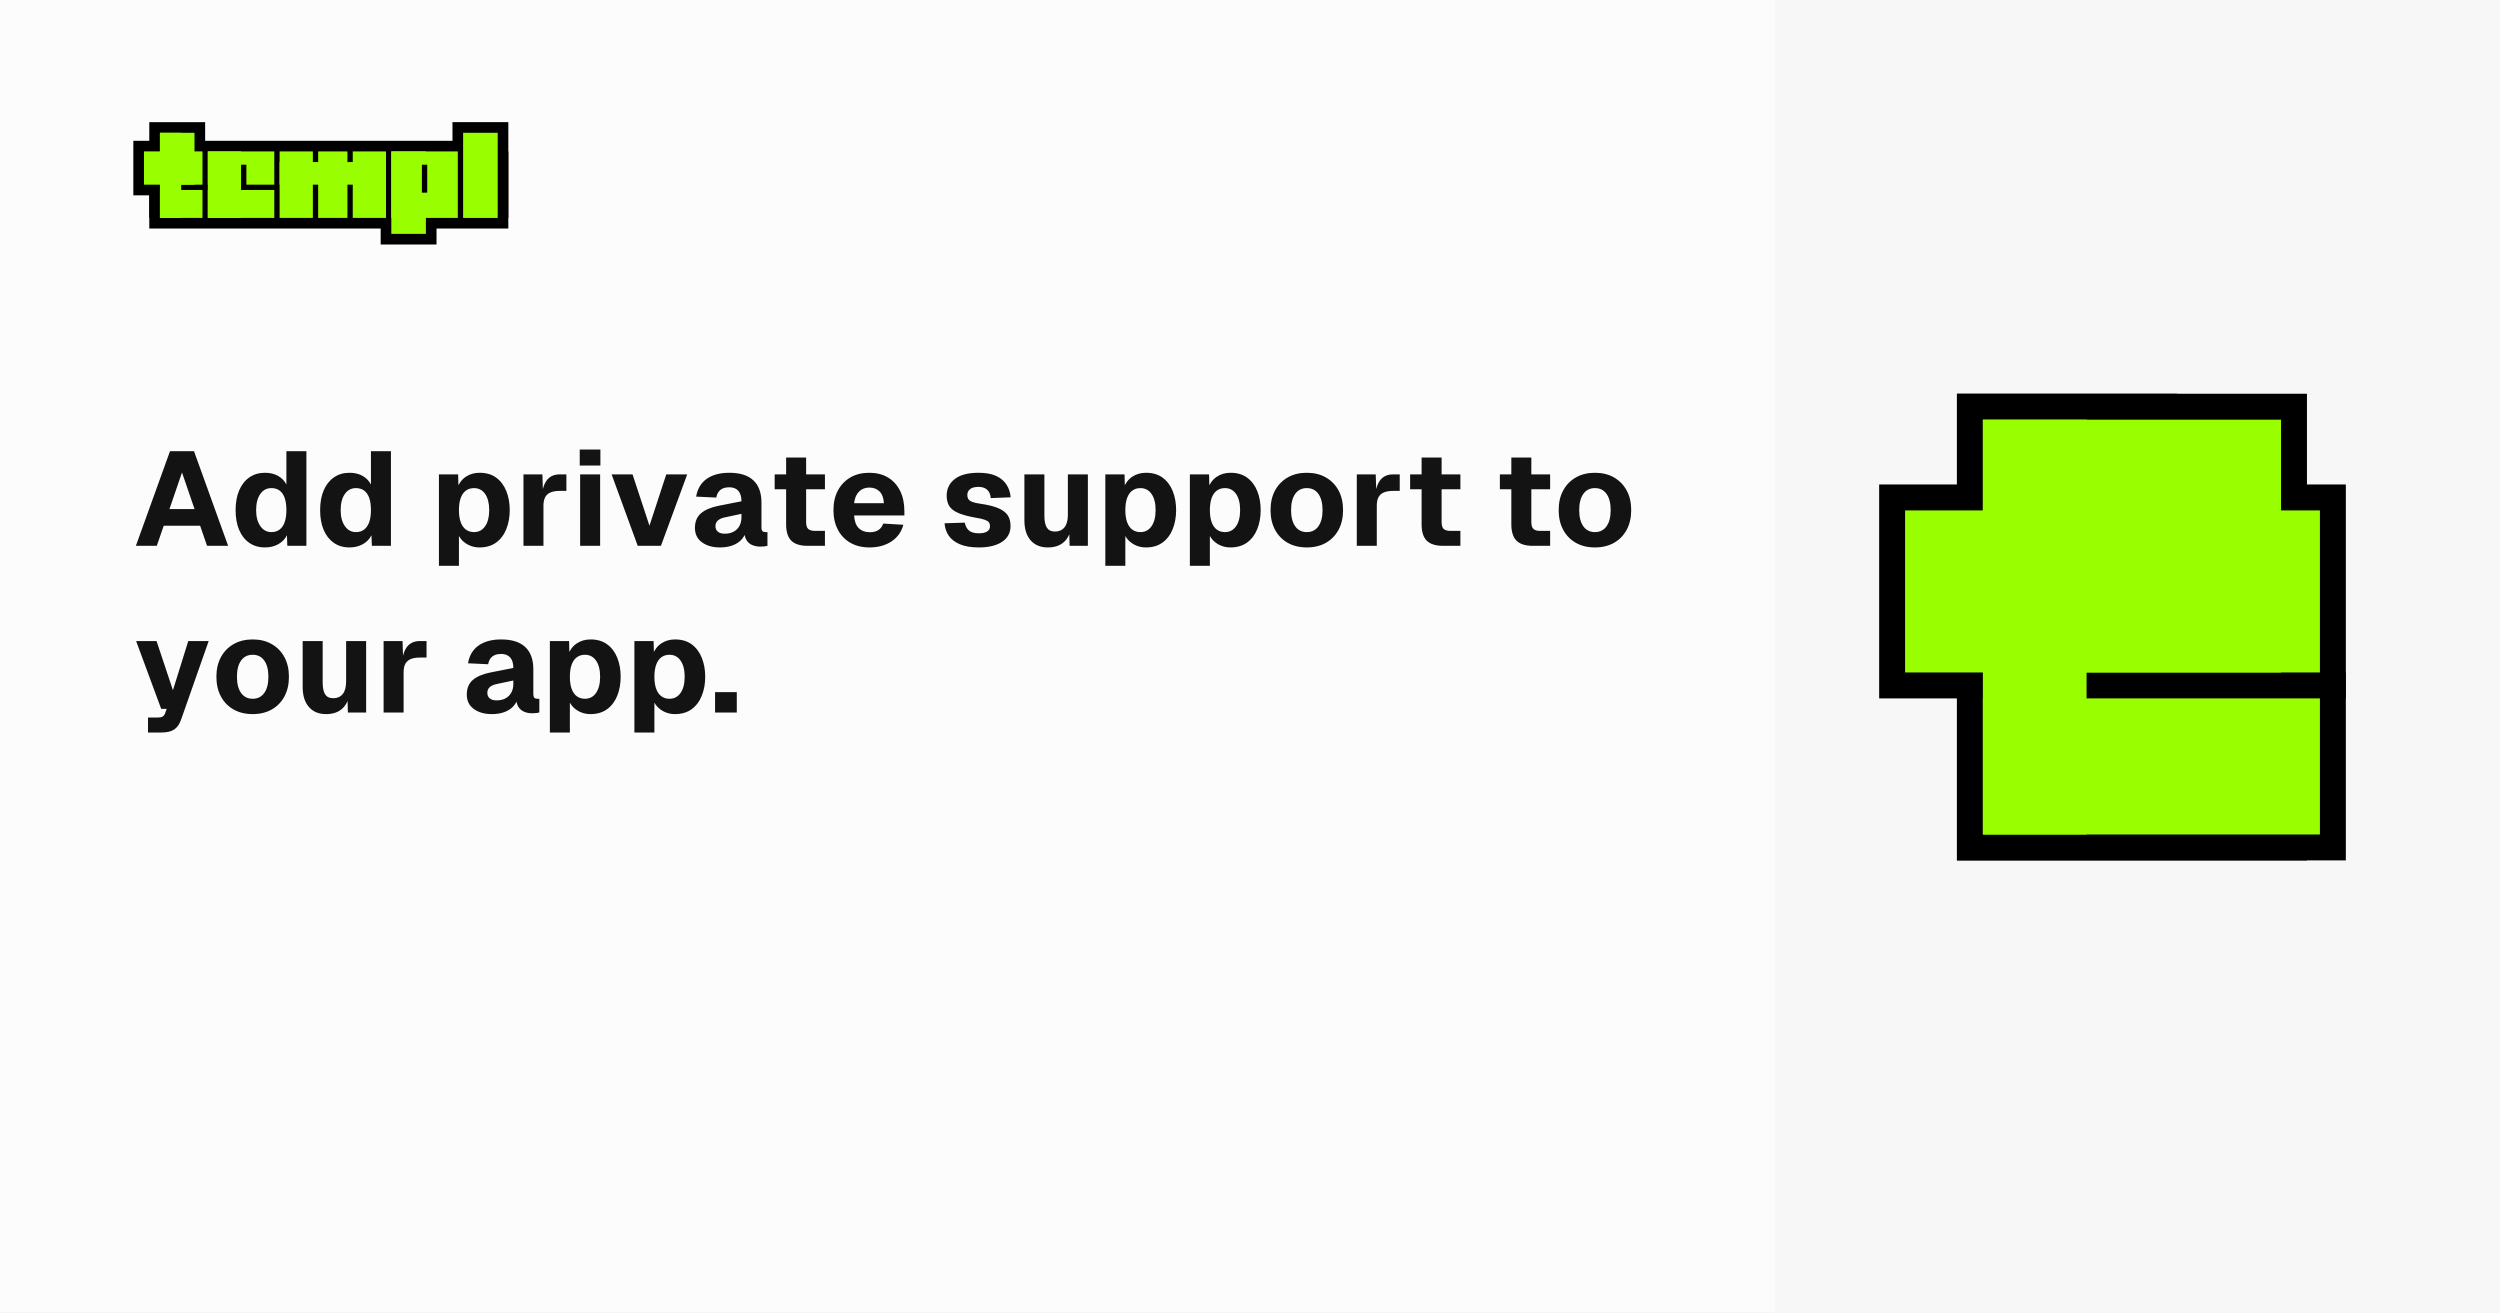
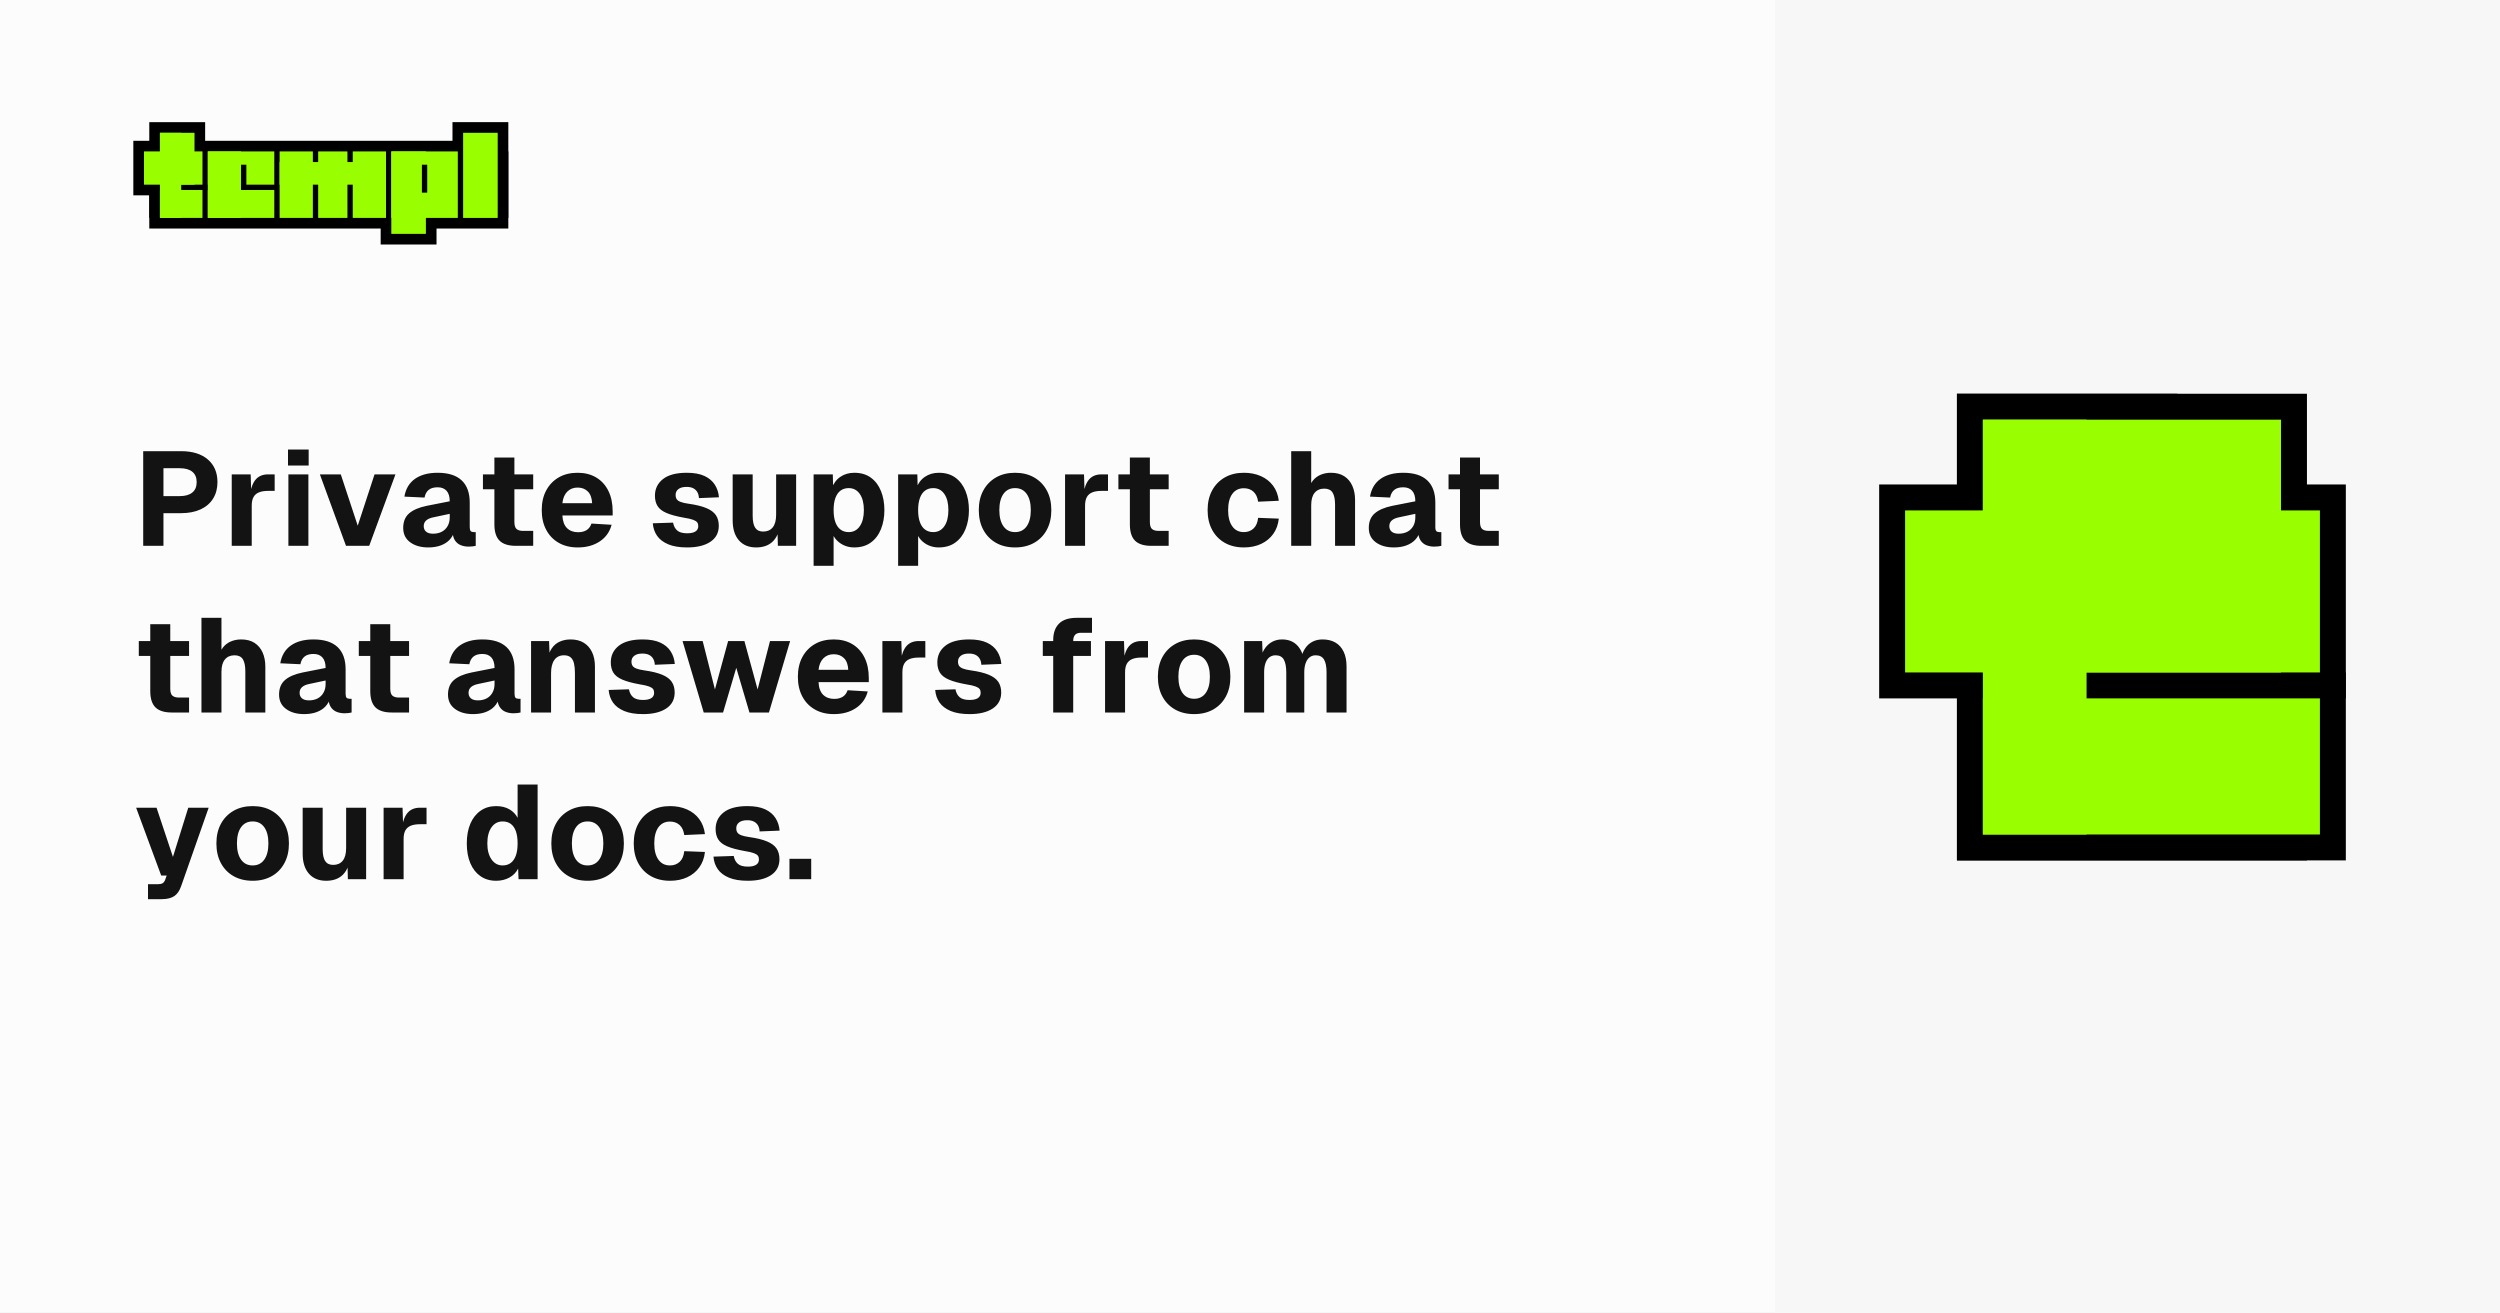
<svg xmlns="http://www.w3.org/2000/svg" width="1200" height="630" viewBox="0 0 1200 630" role="img">
  <rect width="1200" height="630" fill="#fcfcfc" />
  <rect x="852" width="348" height="630" fill="#f7f7f7" />
  <svg x="64" y="56" width="180" height="64" viewBox="0 0 282 92">
    <rect width="42" height="72" transform="translate(12)" fill="black" />
    <rect width="42" height="72" transform="translate(240)" fill="black" />
    <rect width="42" height="70" transform="translate(186 22)" fill="black" />
    <rect width="270" height="58" transform="translate(12 22)" fill="black" />
    <rect width="32" height="21" transform="translate(20 51)" fill="black" />
    <rect width="16" height="50" transform="translate(20 22)" fill="black" />
    <rect width="274" height="41" transform="translate(0 14)" fill="black" />
    <g clip-path="url(#clip0_2186_31997)">
      <rect width="26" height="39" transform="translate(20 8)" fill="#99FF00" />
      <rect width="32" height="21" transform="translate(20 51)" fill="#99FF00" />
      <rect width="16" height="64" transform="translate(20 8)" fill="#99FF00" />
      <rect width="44" height="25" transform="translate(8 22)" fill="#99FF00" />
      <rect width="50" height="21" transform="translate(56 51)" fill="#99FF00" />
      <rect width="25" height="50" transform="translate(56 22)" fill="#99FF00" />
      <rect width="50" height="25" transform="translate(56 22)" fill="#99FF00" />
      <rect width="4" height="19" transform="translate(81 32)" fill="black" />
      <rect width="25" height="50" transform="translate(110 22)" fill="#99FF00" />
      <rect width="80" height="17" transform="translate(110 30)" fill="#99FF00" />
      <rect width="22" height="50" transform="translate(139 22)" fill="#99FF00" />
      <rect width="25" height="50" transform="translate(165 22)" fill="#99FF00" />
      <rect width="26" height="62" transform="translate(194 22)" fill="#99FF00" />
      <rect width="50" height="50" transform="translate(194 22)" fill="#99FF00" />
      <rect width="4" height="21" transform="translate(217 32)" fill="black" />
      <g clip-path="url(#clip1_2186_31997)">
        <rect width="26" height="64" transform="translate(248 8)" fill="#99FF00" />
      </g>
    </g>
    <defs>
      <clipPath id="clip0_2186_31997">
        <rect width="266" height="92" fill="white" transform="translate(8)" />
      </clipPath>
      <clipPath id="clip1_2186_31997">
        <rect width="26" height="92" fill="white" transform="translate(248)" />
      </clipPath>
    </defs>
  </svg>
  <svg x="902" y="168" width="224" height="266" viewBox="0 0 1024 1024">
    <path d="M625.777 28.445V640H199.11V28.445H625.777Z" fill="black" />
    <path d="M625.777 28.445V640H199.11V28.445H625.777Z" stroke="black" stroke-width="56.889" />
    <path d="M995.555 640V995.556H199.11V640H995.555Z" fill="black" />
    <path d="M995.555 640V995.556H199.11V640H995.555Z" stroke="black" stroke-width="56.889" />
    <path d="M910.222 28.445V995.556H199.11V28.445H910.222Z" fill="black" />
    <path d="M910.222 28.445V995.556H199.11V28.445H910.222Z" stroke="black" stroke-width="56.889" />
    <path d="M995.558 227.556V640H28.446V227.556H995.558Z" fill="black" />
    <path d="M995.558 227.556V640H28.446V227.556H995.558Z" stroke="black" stroke-width="56.889" />
    <rect width="654.222" height="554.667" transform="translate(227.555 56.8889)" fill="#99FF00" />
    <rect width="739.556" height="298.667" transform="translate(227.555 668.444)" fill="#99FF00" />
    <rect width="227.556" height="910.222" transform="translate(227.555 56.8889)" fill="#99FF00" />
    <rect width="910.222" height="355.556" transform="translate(56.8906 256)" fill="#99FF00" />
  </svg>
-   <path fill="#131313" d="M65.22 262L81.6 216.56L93.12 216.56L109.5 262L99.39 262L96.06 252.34L78.59 252.34L75.26 262L65.22 262ZM81.34 244.34L93.38 244.34L87.36 226.8L81.34 244.34ZM127.17 262.77Q122.82 262.77 119.65 260.56Q116.48 258.35 114.78 254.35Q113.09 250.35 113.09 244.85Q113.09 239.34 114.82 235.34Q116.54 231.34 119.71 229.14Q122.88 226.93 127.17 226.93Q130.82 226.93 133.47 228.43Q136.13 229.94 137.47 232.56L137.47 216.56L147.07 216.56L147.07 262L137.92 262L137.73 256.94Q136.32 259.7 133.54 261.23Q130.75 262.77 127.17 262.77ZM130.3 255.41Q132.61 255.41 134.21 254.19Q135.81 252.98 136.64 250.64Q137.47 248.3 137.47 244.85Q137.47 241.33 136.64 238.99Q135.81 236.66 134.21 235.47Q132.61 234.29 130.3 234.29Q126.91 234.29 124.93 237.14Q122.94 239.98 122.94 244.85Q122.94 249.65 124.96 252.53Q126.98 255.41 130.3 255.41ZM167.74 262.77Q163.39 262.77 160.22 260.56Q157.06 258.35 155.36 254.35Q153.66 250.35 153.66 244.85Q153.66 239.34 155.39 235.34Q157.12 231.34 160.29 229.14Q163.46 226.93 167.74 226.93Q171.39 226.93 174.05 228.43Q176.7 229.94 178.05 232.56L178.05 216.56L187.65 216.56L187.65 262L178.5 262L178.3 256.94Q176.9 259.7 174.11 261.23Q171.33 262.77 167.74 262.77ZM170.88 255.41Q173.18 255.41 174.78 254.19Q176.38 252.98 177.22 250.64Q178.05 248.3 178.05 244.85Q178.05 241.33 177.22 238.99Q176.38 236.66 174.78 235.47Q173.18 234.29 170.88 234.29Q167.49 234.29 165.5 237.14Q163.52 239.98 163.52 244.85Q163.52 249.65 165.54 252.53Q167.55 255.41 170.88 255.41ZM210.69 271.6L210.69 227.7L219.9 227.7L220.1 234.93L219.33 234.61Q220.61 230.9 223.49 228.91Q226.37 226.93 230.21 226.93Q235.01 226.93 238.21 229.3Q241.41 231.66 243.04 235.73Q244.67 239.79 244.67 244.85Q244.67 249.84 243.04 253.94Q241.41 258.03 238.18 260.4Q234.94 262.77 230.14 262.77Q227.65 262.77 225.47 261.84Q223.3 260.91 221.73 259.25Q220.16 257.58 219.46 255.28L220.29 254.77L220.29 271.6L210.69 271.6ZM227.52 255.41Q230.91 255.41 232.86 252.59Q234.82 249.78 234.82 244.85Q234.82 239.92 232.86 237.1Q230.91 234.29 227.52 234.29Q225.28 234.29 223.65 235.47Q222.02 236.66 221.15 239.02Q220.29 241.39 220.29 244.85Q220.29 248.3 221.15 250.67Q222.02 253.04 223.65 254.22Q225.28 255.41 227.52 255.41ZM251.26 262L251.26 227.7L260.35 227.7L260.67 237.68L259.97 237.49Q260.8 232.3 262.91 230Q265.02 227.7 268.74 227.7L271.87 227.7L271.87 235.63L268.74 235.63Q266.05 235.63 264.32 236.34Q262.59 237.04 261.73 238.58Q260.86 240.11 260.86 242.74L260.86 262L251.26 262ZM278.46 262L278.46 227.7L288.06 227.7L288.06 262L278.46 262ZM278.27 223.47L278.27 215.79L288.19 215.79L288.19 223.47L278.27 223.47ZM306.11 262L293.57 227.7L303.62 227.7L311.74 252.34L319.81 227.7L329.86 227.7L317.25 262L306.11 262ZM345.6 262.77Q340.29 262.77 336.93 260.3Q333.57 257.84 333.57 253.42Q333.57 248.88 336.42 246.42Q339.26 243.95 344.83 242.8L355.9 240.62Q355.9 237.3 354.4 235.6Q352.9 233.9 350.08 233.9Q347.33 233.9 345.79 235.15Q344.26 236.4 343.81 238.83L334.14 238.38Q335.1 232.75 339.23 229.84Q343.36 226.93 350.08 226.93Q357.76 226.93 361.63 230.58Q365.5 234.22 365.5 241.26L365.5 252.98Q365.5 254.45 365.98 254.93Q366.46 255.41 367.42 255.41L368.38 255.41L368.38 262Q367.94 262.13 366.94 262.26Q365.95 262.38 364.99 262.38Q362.94 262.38 361.18 261.68Q359.42 260.98 358.34 259.28Q357.25 257.58 357.25 254.45L358.08 255.09Q357.44 257.39 355.81 259.12Q354.18 260.85 351.58 261.81Q348.99 262.77 345.6 262.77ZM347.9 256.18Q350.27 256.18 352.06 255.25Q353.86 254.32 354.88 252.53Q355.9 250.74 355.9 248.3L355.9 246.64L348.1 248.3Q345.79 248.75 344.61 249.81Q343.42 250.86 343.42 252.53Q343.42 254.26 344.58 255.22Q345.73 256.18 347.9 256.18ZM387.65 262Q382.34 262 379.84 259.54Q377.34 257.07 377.34 251.7L377.34 219.63L386.94 219.63L386.94 250.54Q386.94 253.04 388 253.94Q389.06 254.83 391.17 254.83L395.97 254.83L395.97 262L387.65 262ZM371.84 234.86L371.84 227.7L395.97 227.7L395.97 234.86L371.84 234.86ZM417.34 262.77Q412.1 262.77 408.22 260.56Q404.35 258.35 402.21 254.32Q400.06 250.29 400.06 244.85Q400.06 239.41 402.21 235.41Q404.35 231.41 408.19 229.17Q412.03 226.93 417.28 226.93Q422.4 226.93 426.18 229.17Q429.95 231.41 432.03 235.57Q434.11 239.73 434.11 245.49L434.11 247.41L409.98 247.41Q410.18 251.5 412.19 253.49Q414.21 255.47 417.54 255.47Q419.97 255.47 421.6 254.45Q423.23 253.42 423.94 251.31L433.6 251.89Q432.26 257.01 427.9 259.89Q423.55 262.77 417.34 262.77ZM409.98 241.52L424.26 241.52Q424.06 237.74 422.18 235.89Q420.29 234.03 417.28 234.03Q414.27 234.03 412.32 235.98Q410.37 237.94 409.98 241.52ZM469.89 262.77Q464.32 262.77 460.77 261.26Q457.22 259.76 455.42 257.17Q453.63 254.58 453.38 251.18L463.1 250.86Q463.55 253.3 465.09 254.64Q466.62 255.98 469.89 255.98Q472.45 255.98 473.82 255.12Q475.2 254.26 475.2 252.53Q475.2 251.44 474.69 250.74Q474.18 250.03 472.7 249.49Q471.23 248.94 468.35 248.5Q462.98 247.54 459.94 246.22Q456.9 244.91 455.65 242.9Q454.4 240.88 454.4 237.94Q454.4 233.01 458.24 229.97Q462.08 226.93 469.7 226.93Q474.88 226.93 478.18 228.46Q481.47 230 483.17 232.69Q484.86 235.38 485.12 238.7L475.52 239.09Q475.46 237.49 474.78 236.27Q474.11 235.06 472.83 234.38Q471.55 233.71 469.57 233.71Q467.01 233.71 465.66 234.77Q464.32 235.82 464.32 237.55Q464.32 238.83 464.86 239.63Q465.41 240.43 466.78 240.94Q468.16 241.46 470.46 241.78Q475.9 242.54 479.1 243.89Q482.3 245.23 483.68 247.31Q485.06 249.39 485.06 252.4Q485.06 257.39 480.99 260.08Q476.93 262.77 469.89 262.77ZM502.98 262.77Q497.66 262.77 494.69 259.34Q491.71 255.92 491.71 249.78L491.71 227.7L501.31 227.7L501.31 247.54Q501.31 251.5 502.53 253.33Q503.74 255.15 506.37 255.15Q509.31 255.15 510.94 253.14Q512.58 251.12 512.58 247.09L512.58 227.7L522.18 227.7L522.18 262L513.41 262L513.15 252.14L514.37 252.4Q513.6 257.52 510.72 260.14Q507.84 262.77 502.98 262.77ZM530.56 271.6L530.56 227.7L539.78 227.7L539.97 234.93L539.2 234.61Q540.48 230.9 543.36 228.91Q546.24 226.93 550.08 226.93Q554.88 226.93 558.08 229.3Q561.28 231.66 562.91 235.73Q564.54 239.79 564.54 244.85Q564.54 249.84 562.91 253.94Q561.28 258.03 558.05 260.4Q554.82 262.77 550.02 262.77Q547.52 262.77 545.34 261.84Q543.17 260.91 541.6 259.25Q540.03 257.58 539.33 255.28L540.16 254.77L540.16 271.6L530.56 271.6ZM547.39 255.41Q550.78 255.41 552.74 252.59Q554.69 249.78 554.69 244.85Q554.69 239.92 552.74 237.1Q550.78 234.29 547.39 234.29Q545.15 234.29 543.52 235.47Q541.89 236.66 541.02 239.02Q540.16 241.39 540.16 244.85Q540.16 248.3 541.02 250.67Q541.89 253.04 543.52 254.22Q545.15 255.41 547.39 255.41ZM571.14 271.6L571.14 227.7L580.35 227.7L580.54 234.93L579.78 234.61Q581.06 230.9 583.94 228.91Q586.82 226.93 590.66 226.93Q595.46 226.93 598.66 229.3Q601.86 231.66 603.49 235.73Q605.12 239.79 605.12 244.85Q605.12 249.84 603.49 253.94Q601.86 258.03 598.62 260.4Q595.39 262.77 590.59 262.77Q588.1 262.77 585.92 261.84Q583.74 260.91 582.18 259.25Q580.61 257.58 579.9 255.28L580.74 254.77L580.74 271.6L571.14 271.6ZM587.97 255.41Q591.36 255.41 593.31 252.59Q595.26 249.78 595.26 244.85Q595.26 239.92 593.31 237.1Q591.36 234.29 587.97 234.29Q585.73 234.29 584.1 235.47Q582.46 236.66 581.6 239.02Q580.74 241.39 580.74 244.85Q580.74 248.3 581.6 250.67Q582.46 253.04 584.1 254.22Q585.73 255.41 587.97 255.41ZM627.26 262.77Q622.02 262.77 618.11 260.56Q614.21 258.35 612.03 254.32Q609.86 250.29 609.86 244.85Q609.86 239.41 612.03 235.41Q614.21 231.41 618.11 229.17Q622.02 226.93 627.26 226.93Q632.51 226.93 636.42 229.17Q640.32 231.41 642.5 235.41Q644.67 239.41 644.67 244.85Q644.67 250.29 642.5 254.32Q640.32 258.35 636.42 260.56Q632.51 262.77 627.26 262.77ZM627.26 255.41Q630.85 255.41 632.83 252.62Q634.82 249.84 634.82 244.85Q634.82 239.86 632.83 237.07Q630.85 234.29 627.26 234.29Q623.68 234.29 621.7 237.07Q619.71 239.86 619.71 244.85Q619.71 249.84 621.7 252.62Q623.68 255.41 627.26 255.41ZM651.26 262L651.26 227.7L660.35 227.7L660.67 237.68L659.97 237.49Q660.8 232.3 662.91 230Q665.02 227.7 668.74 227.7L671.87 227.7L671.87 235.63L668.74 235.63Q666.05 235.63 664.32 236.34Q662.59 237.04 661.73 238.58Q660.86 240.11 660.86 242.74L660.86 262L651.26 262ZM692.67 262Q687.36 262 684.86 259.54Q682.37 257.07 682.37 251.7L682.37 219.63L691.97 219.63L691.97 250.54Q691.97 253.04 693.02 253.94Q694.08 254.83 696.19 254.83L700.99 254.83L700.99 262L692.67 262ZM676.86 234.86L676.86 227.7L700.99 227.7L700.99 234.86L676.86 234.86ZM735.74 262Q730.43 262 727.94 259.54Q725.44 257.07 725.44 251.7L725.44 219.63L735.04 219.63L735.04 250.54Q735.04 253.04 736.1 253.94Q737.15 254.83 739.26 254.83L744.06 254.83L744.06 262L735.74 262ZM719.94 234.86L719.94 227.7L744.06 227.7L744.06 234.86L719.94 234.86ZM765.57 262.77Q760.32 262.77 756.42 260.56Q752.51 258.35 750.34 254.32Q748.16 250.29 748.16 244.85Q748.16 239.41 750.34 235.41Q752.51 231.41 756.42 229.17Q760.32 226.93 765.57 226.93Q770.82 226.93 774.72 229.17Q778.62 231.41 780.8 235.41Q782.98 239.41 782.98 244.85Q782.98 250.29 780.8 254.32Q778.62 258.35 774.72 260.56Q770.82 262.77 765.57 262.77ZM765.57 255.41Q769.15 255.41 771.14 252.62Q773.12 249.84 773.12 244.85Q773.12 239.86 771.14 237.07Q769.15 234.29 765.57 234.29Q761.98 234.29 760 237.07Q758.02 239.86 758.02 244.85Q758.02 249.84 760 252.62Q761.98 255.41 765.57 255.41Z" />
-   <path fill="#131313" d="M71.04 351.6L71.04 344.43L75.58 344.43Q77.25 344.43 78.05 343.95Q78.85 343.47 79.3 342.26L80 340.27L77.38 340.27L65.34 307.7L75.14 307.7L83.01 331.31L90.37 307.7L100.16 307.7L86.98 345.26Q85.82 348.66 83.65 350.13Q81.47 351.6 77.57 351.6L71.04 351.6ZM121.28 342.77Q116.03 342.77 112.13 340.56Q108.22 338.35 106.05 334.32Q103.87 330.29 103.87 324.85Q103.87 319.41 106.05 315.41Q108.22 311.41 112.13 309.17Q116.03 306.93 121.28 306.93Q126.53 306.93 130.43 309.17Q134.34 311.41 136.51 315.41Q138.69 319.41 138.69 324.85Q138.69 330.29 136.51 334.32Q134.34 338.35 130.43 340.56Q126.53 342.77 121.28 342.77ZM121.28 335.41Q124.86 335.41 126.85 332.62Q128.83 329.84 128.83 324.85Q128.83 319.86 126.85 317.07Q124.86 314.29 121.28 314.29Q117.7 314.29 115.71 317.07Q113.73 319.86 113.73 324.85Q113.73 329.84 115.71 332.62Q117.7 335.41 121.28 335.41ZM156.54 342.77Q151.23 342.77 148.26 339.34Q145.28 335.92 145.28 329.78L145.28 307.7L154.88 307.7L154.88 327.54Q154.88 331.5 156.1 333.33Q157.31 335.15 159.94 335.15Q162.88 335.15 164.51 333.14Q166.14 331.12 166.14 327.09L166.14 307.7L175.74 307.7L175.74 342L166.98 342L166.72 332.14L167.94 332.4Q167.17 337.52 164.29 340.14Q161.41 342.77 156.54 342.77ZM184.13 342L184.13 307.7L193.22 307.7L193.54 317.68L192.83 317.49Q193.66 312.3 195.78 310Q197.89 307.7 201.6 307.7L204.74 307.7L204.74 315.63L201.6 315.63Q198.91 315.63 197.18 316.34Q195.46 317.04 194.59 318.58Q193.73 320.11 193.73 322.74L193.73 342L184.13 342ZM236.1 342.77Q230.78 342.77 227.42 340.3Q224.06 337.84 224.06 333.42Q224.06 328.88 226.91 326.42Q229.76 323.95 235.33 322.8L246.4 320.62Q246.4 317.3 244.9 315.6Q243.39 313.9 240.58 313.9Q237.82 313.9 236.29 315.15Q234.75 316.4 234.3 318.83L224.64 318.38Q225.6 312.75 229.73 309.84Q233.86 306.93 240.58 306.93Q248.26 306.93 252.13 310.58Q256 314.22 256 321.26L256 332.98Q256 334.45 256.48 334.93Q256.96 335.41 257.92 335.41L258.88 335.41L258.88 342Q258.43 342.13 257.44 342.26Q256.45 342.38 255.49 342.38Q253.44 342.38 251.68 341.68Q249.92 340.98 248.83 339.28Q247.74 337.58 247.74 334.45L248.58 335.09Q247.94 337.39 246.3 339.12Q244.67 340.85 242.08 341.81Q239.49 342.77 236.1 342.77ZM238.4 336.18Q240.77 336.18 242.56 335.25Q244.35 334.32 245.38 332.53Q246.4 330.74 246.4 328.3L246.4 326.64L238.59 328.3Q236.29 328.75 235.1 329.81Q233.92 330.86 233.92 332.53Q233.92 334.26 235.07 335.22Q236.22 336.18 238.4 336.18ZM263.94 351.6L263.94 307.7L273.15 307.7L273.34 314.93L272.58 314.61Q273.86 310.9 276.74 308.91Q279.62 306.93 283.46 306.93Q288.26 306.93 291.46 309.3Q294.66 311.66 296.29 315.73Q297.92 319.79 297.92 324.85Q297.92 329.84 296.29 333.94Q294.66 338.03 291.42 340.4Q288.19 342.77 283.39 342.77Q280.9 342.77 278.72 341.84Q276.54 340.91 274.98 339.25Q273.41 337.58 272.7 335.28L273.54 334.77L273.54 351.6L263.94 351.6ZM280.77 335.41Q284.16 335.41 286.11 332.59Q288.06 329.78 288.06 324.85Q288.06 319.92 286.11 317.1Q284.16 314.29 280.77 314.29Q278.53 314.29 276.9 315.47Q275.26 316.66 274.4 319.02Q273.54 321.39 273.54 324.85Q273.54 328.3 274.4 330.67Q275.26 333.04 276.9 334.22Q278.53 335.41 280.77 335.41ZM304.51 351.6L304.51 307.7L313.73 307.7L313.92 314.93L313.15 314.61Q314.43 310.9 317.31 308.91Q320.19 306.93 324.03 306.93Q328.83 306.93 332.03 309.3Q335.23 311.66 336.86 315.73Q338.5 319.79 338.5 324.85Q338.5 329.84 336.86 333.94Q335.23 338.03 332 340.4Q328.77 342.77 323.97 342.77Q321.47 342.77 319.3 341.84Q317.12 340.91 315.55 339.25Q313.98 337.58 313.28 335.28L314.11 334.77L314.11 351.6L304.51 351.6ZM321.34 335.41Q324.74 335.41 326.69 332.59Q328.64 329.78 328.64 324.85Q328.64 319.92 326.69 317.1Q324.74 314.29 321.34 314.29Q319.1 314.29 317.47 315.47Q315.84 316.66 314.98 319.02Q314.11 321.39 314.11 324.85Q314.11 328.3 314.98 330.67Q315.84 333.04 317.47 334.22Q319.1 335.41 321.34 335.41ZM343.23 342L343.23 332.21L353.66 332.21L353.66 342L343.23 342Z" />
+   <path fill="#131313" d="M68.74 262L68.74 216.56L86.91 216.56Q95.1 216.56 99.74 220.53Q104.38 224.5 104.38 231.41Q104.38 235.95 102.3 239.31Q100.22 242.67 96.29 244.5Q92.35 246.32 86.91 246.32L78.46 246.32L78.46 262L68.74 262ZM78.46 238.13L86.34 238.13Q90.18 238.13 92.29 236.43Q94.4 234.74 94.4 231.41Q94.4 228.14 92.32 226.45Q90.24 224.75 86.34 224.75L78.46 224.75L78.46 238.13ZM111.23 262L111.23 227.7L120.32 227.7L120.64 237.68L119.94 237.49Q120.77 232.3 122.88 230Q124.99 227.7 128.7 227.7L131.84 227.7L131.84 235.63L128.7 235.63Q126.02 235.63 124.29 236.34Q122.56 237.04 121.7 238.58Q120.83 240.11 120.83 242.74L120.83 262L111.23 262ZM138.43 262L138.43 227.7L148.03 227.7L148.03 262L138.43 262ZM138.24 223.47L138.24 215.79L148.16 215.79L148.16 223.47L138.24 223.47ZM166.08 262L153.54 227.7L163.58 227.7L171.71 252.34L179.78 227.7L189.82 227.7L177.22 262L166.08 262ZM205.57 262.77Q200.26 262.77 196.9 260.3Q193.54 257.84 193.54 253.42Q193.54 248.88 196.38 246.42Q199.23 243.95 204.8 242.8L215.87 240.62Q215.87 237.3 214.37 235.6Q212.86 233.9 210.05 233.9Q207.3 233.9 205.76 235.15Q204.22 236.4 203.78 238.83L194.11 238.38Q195.07 232.75 199.2 229.84Q203.33 226.93 210.05 226.93Q217.73 226.93 221.6 230.58Q225.47 234.22 225.47 241.26L225.47 252.98Q225.47 254.45 225.95 254.93Q226.43 255.41 227.39 255.41L228.35 255.41L228.35 262Q227.9 262.13 226.91 262.26Q225.92 262.38 224.96 262.38Q222.91 262.38 221.15 261.68Q219.39 260.98 218.3 259.28Q217.22 257.58 217.22 254.45L218.05 255.09Q217.41 257.39 215.78 259.12Q214.14 260.85 211.55 261.81Q208.96 262.77 205.57 262.77ZM207.87 256.18Q210.24 256.18 212.03 255.25Q213.82 254.32 214.85 252.53Q215.87 250.74 215.87 248.3L215.87 246.64L208.06 248.3Q205.76 248.75 204.58 249.81Q203.39 250.86 203.39 252.53Q203.39 254.26 204.54 255.22Q205.7 256.18 207.87 256.18ZM247.62 262Q242.3 262 239.81 259.54Q237.31 257.07 237.31 251.7L237.31 219.63L246.91 219.63L246.91 250.54Q246.91 253.04 247.97 253.94Q249.02 254.83 251.14 254.83L255.94 254.83L255.94 262L247.62 262ZM231.81 234.86L231.81 227.7L255.94 227.7L255.94 234.86L231.81 234.86ZM277.31 262.77Q272.06 262.77 268.19 260.56Q264.32 258.35 262.18 254.32Q260.03 250.29 260.03 244.85Q260.03 239.41 262.18 235.41Q264.32 231.41 268.16 229.17Q272 226.93 277.25 226.93Q282.37 226.93 286.14 229.17Q289.92 231.41 292 235.57Q294.08 239.73 294.08 245.49L294.08 247.41L269.95 247.41Q270.14 251.5 272.16 253.49Q274.18 255.47 277.5 255.47Q279.94 255.47 281.57 254.45Q283.2 253.42 283.9 251.31L293.57 251.89Q292.22 257.01 287.87 259.89Q283.52 262.77 277.31 262.77ZM269.95 241.52L284.22 241.52Q284.03 237.74 282.14 235.89Q280.26 234.03 277.25 234.03Q274.24 234.03 272.29 235.98Q270.34 237.94 269.95 241.52ZM329.86 262.77Q324.29 262.77 320.74 261.26Q317.18 259.76 315.39 257.17Q313.6 254.58 313.34 251.18L323.07 250.86Q323.52 253.3 325.06 254.64Q326.59 255.98 329.86 255.98Q332.42 255.98 333.79 255.12Q335.17 254.26 335.17 252.53Q335.17 251.44 334.66 250.74Q334.14 250.03 332.67 249.49Q331.2 248.94 328.32 248.5Q322.94 247.54 319.9 246.22Q316.86 244.91 315.62 242.9Q314.37 240.88 314.37 237.94Q314.37 233.01 318.21 229.97Q322.05 226.93 329.66 226.93Q334.85 226.93 338.14 228.46Q341.44 230 343.14 232.69Q344.83 235.38 345.09 238.7L335.49 239.09Q335.42 237.49 334.75 236.27Q334.08 235.06 332.8 234.38Q331.52 233.71 329.54 233.71Q326.98 233.71 325.63 234.77Q324.29 235.82 324.29 237.55Q324.29 238.83 324.83 239.63Q325.38 240.43 326.75 240.94Q328.13 241.46 330.43 241.78Q335.87 242.54 339.07 243.89Q342.27 245.23 343.65 247.31Q345.02 249.39 345.02 252.4Q345.02 257.39 340.96 260.08Q336.9 262.77 329.86 262.77ZM362.94 262.77Q357.63 262.77 354.66 259.34Q351.68 255.92 351.68 249.78L351.68 227.7L361.28 227.7L361.28 247.54Q361.28 251.5 362.5 253.33Q363.71 255.15 366.34 255.15Q369.28 255.15 370.91 253.14Q372.54 251.12 372.54 247.09L372.54 227.7L382.14 227.7L382.14 262L373.38 262L373.12 252.14L374.34 252.4Q373.57 257.52 370.69 260.14Q367.81 262.77 362.94 262.77ZM390.53 271.6L390.53 227.7L399.74 227.7L399.94 234.93L399.17 234.61Q400.45 230.9 403.33 228.91Q406.21 226.93 410.05 226.93Q414.85 226.93 418.05 229.3Q421.25 231.66 422.88 235.73Q424.51 239.79 424.51 244.85Q424.51 249.84 422.88 253.94Q421.25 258.03 418.02 260.4Q414.78 262.77 409.98 262.77Q407.49 262.77 405.31 261.84Q403.14 260.91 401.57 259.25Q400 257.58 399.3 255.28L400.13 254.77L400.13 271.6L390.53 271.6ZM407.36 255.41Q410.75 255.41 412.7 252.59Q414.66 249.78 414.66 244.85Q414.66 239.92 412.7 237.1Q410.75 234.29 407.36 234.29Q405.12 234.29 403.49 235.47Q401.86 236.66 400.99 239.02Q400.13 241.39 400.13 244.85Q400.13 248.3 400.99 250.67Q401.86 253.04 403.49 254.22Q405.12 255.41 407.36 255.41ZM431.1 271.6L431.1 227.7L440.32 227.7L440.51 234.93L439.74 234.61Q441.02 230.9 443.9 228.91Q446.78 226.93 450.62 226.93Q455.42 226.93 458.62 229.3Q461.82 231.66 463.46 235.73Q465.09 239.79 465.09 244.85Q465.09 249.84 463.46 253.94Q461.82 258.03 458.59 260.4Q455.36 262.77 450.56 262.77Q448.06 262.77 445.89 261.84Q443.71 260.91 442.14 259.25Q440.58 257.58 439.87 255.28L440.7 254.77L440.7 271.6L431.1 271.6ZM447.94 255.41Q451.33 255.41 453.28 252.59Q455.23 249.78 455.23 244.85Q455.23 239.92 453.28 237.1Q451.33 234.29 447.94 234.29Q445.7 234.29 444.06 235.47Q442.43 236.66 441.57 239.02Q440.7 241.39 440.7 244.85Q440.7 248.3 441.57 250.67Q442.43 253.04 444.06 254.22Q445.7 255.41 447.94 255.41ZM487.23 262.77Q481.98 262.77 478.08 260.56Q474.18 258.35 472 254.32Q469.82 250.29 469.82 244.85Q469.82 239.41 472 235.41Q474.18 231.41 478.08 229.17Q481.98 226.93 487.23 226.93Q492.48 226.93 496.38 229.17Q500.29 231.41 502.46 235.41Q504.64 239.41 504.64 244.85Q504.64 250.29 502.46 254.32Q500.29 258.35 496.38 260.56Q492.48 262.77 487.23 262.77ZM487.23 255.41Q490.82 255.41 492.8 252.62Q494.78 249.84 494.78 244.85Q494.78 239.86 492.8 237.07Q490.82 234.29 487.23 234.29Q483.65 234.29 481.66 237.07Q479.68 239.86 479.68 244.85Q479.68 249.84 481.66 252.62Q483.65 255.41 487.23 255.41ZM511.23 262L511.23 227.7L520.32 227.7L520.64 237.68L519.94 237.49Q520.77 232.3 522.88 230Q524.99 227.7 528.7 227.7L531.84 227.7L531.84 235.63L528.7 235.63Q526.02 235.63 524.29 236.34Q522.56 237.04 521.7 238.58Q520.83 240.11 520.83 242.74L520.83 262L511.23 262ZM552.64 262Q547.33 262 544.83 259.54Q542.34 257.07 542.34 251.7L542.34 219.63L551.94 219.63L551.94 250.54Q551.94 253.04 552.99 253.94Q554.05 254.83 556.16 254.83L560.96 254.83L560.96 262L552.64 262ZM536.83 234.86L536.83 227.7L560.96 227.7L560.96 234.86L536.83 234.86ZM597.06 262.77Q591.81 262.77 587.9 260.56Q584 258.35 581.82 254.32Q579.65 250.29 579.65 244.85Q579.65 239.41 581.82 235.41Q584 231.41 587.9 229.17Q591.81 226.93 597.06 226.93Q601.6 226.93 605.22 228.53Q608.83 230.13 611.07 233.14Q613.31 236.14 613.82 240.37L603.9 240.82Q603.46 237.62 601.63 235.98Q599.81 234.35 597.06 234.35Q593.47 234.35 591.49 237.1Q589.5 239.86 589.5 244.85Q589.5 249.84 591.49 252.62Q593.47 255.41 597.06 255.41Q599.81 255.41 601.66 253.71Q603.52 252.02 603.9 248.56L613.82 248.94Q613.38 253.17 611.17 256.27Q608.96 259.38 605.34 261.07Q601.73 262.77 597.06 262.77ZM619.78 262L619.78 216.56L629.38 216.56L629.38 235.7L628.1 235.7Q628.61 232.69 630.11 230.77Q631.62 228.85 633.89 227.89Q636.16 226.93 638.85 226.93Q642.69 226.93 645.25 228.59Q647.81 230.26 649.12 233.2Q650.43 236.14 650.43 239.92L650.43 262L640.83 262L640.83 242.22Q640.83 238.38 639.65 236.46Q638.46 234.54 635.65 234.54Q632.7 234.54 631.04 236.53Q629.38 238.51 629.38 242.48L629.38 262L619.78 262ZM669.06 262.77Q663.74 262.77 660.38 260.3Q657.02 257.84 657.02 253.42Q657.02 248.88 659.87 246.42Q662.72 243.95 668.29 242.8L679.36 240.62Q679.36 237.3 677.86 235.6Q676.35 233.9 673.54 233.9Q670.78 233.9 669.25 235.15Q667.71 236.4 667.26 238.83L657.6 238.38Q658.56 232.75 662.69 229.84Q666.82 226.93 673.54 226.93Q681.22 226.93 685.09 230.58Q688.96 234.22 688.96 241.26L688.96 252.98Q688.96 254.45 689.44 254.93Q689.92 255.41 690.88 255.41L691.84 255.41L691.84 262Q691.39 262.13 690.4 262.26Q689.41 262.38 688.45 262.38Q686.4 262.38 684.64 261.68Q682.88 260.98 681.79 259.28Q680.7 257.58 680.7 254.45L681.54 255.09Q680.9 257.39 679.26 259.12Q677.63 260.85 675.04 261.81Q672.45 262.77 669.06 262.77ZM671.36 256.18Q673.73 256.18 675.52 255.25Q677.31 254.32 678.34 252.53Q679.36 250.74 679.36 248.3L679.36 246.64L671.55 248.3Q669.25 248.75 668.06 249.81Q666.88 250.86 666.88 252.53Q666.88 254.26 668.03 255.22Q669.18 256.18 671.36 256.18ZM711.1 262Q705.79 262 703.3 259.54Q700.8 257.07 700.8 251.7L700.8 219.63L710.4 219.63L710.4 250.54Q710.4 253.04 711.46 253.94Q712.51 254.83 714.62 254.83L719.42 254.83L719.42 262L711.1 262ZM695.3 234.86L695.3 227.7L719.42 227.7L719.42 234.86L695.3 234.86Z" />
+   <path fill="#131313" d="M82.43 342Q77.12 342 74.62 339.54Q72.13 337.07 72.13 331.7L72.13 299.63L81.73 299.63L81.73 330.54Q81.73 333.04 82.78 333.94Q83.84 334.83 85.95 334.83L90.75 334.83L90.75 342L82.43 342ZM66.62 314.86L66.62 307.7L90.75 307.7L90.75 314.86L66.62 314.86ZM96.7 342L96.7 296.56L106.3 296.56L106.3 315.7L105.02 315.7Q105.54 312.69 107.04 310.77Q108.54 308.85 110.82 307.89Q113.09 306.93 115.78 306.93Q119.62 306.93 122.18 308.59Q124.74 310.26 126.05 313.2Q127.36 316.14 127.36 319.92L127.36 342L117.76 342L117.76 322.22Q117.76 318.38 116.58 316.46Q115.39 314.54 112.58 314.54Q109.63 314.54 107.97 316.53Q106.3 318.51 106.3 322.48L106.3 342L96.7 342ZM145.98 342.77Q140.67 342.77 137.31 340.3Q133.95 337.84 133.95 333.42Q133.95 328.88 136.8 326.42Q139.65 323.95 145.22 322.8L156.29 320.62Q156.29 317.3 154.78 315.6Q153.28 313.9 150.46 313.9Q147.71 313.9 146.18 315.15Q144.64 316.4 144.19 318.83L134.53 318.38Q135.49 312.75 139.62 309.84Q143.74 306.93 150.46 306.93Q158.14 306.93 162.02 310.58Q165.89 314.22 165.89 321.26L165.89 332.98Q165.89 334.45 166.37 334.93Q166.85 335.41 167.81 335.41L168.77 335.41L168.77 342Q168.32 342.13 167.33 342.26Q166.34 342.38 165.38 342.38Q163.33 342.38 161.57 341.68Q159.81 340.98 158.72 339.28Q157.63 337.58 157.63 334.45L158.46 335.09Q157.82 337.39 156.19 339.12Q154.56 340.85 151.97 341.81Q149.38 342.77 145.98 342.77ZM148.29 336.18Q150.66 336.18 152.45 335.25Q154.24 334.32 155.26 332.53Q156.29 330.74 156.29 328.3L156.29 326.64L148.48 328.3Q146.18 328.75 144.99 329.81Q143.81 330.86 143.81 332.53Q143.81 334.26 144.96 335.22Q146.11 336.18 148.29 336.18ZM188.03 342Q182.72 342 180.22 339.54Q177.73 337.07 177.73 331.7L177.73 299.63L187.33 299.63L187.33 330.54Q187.33 333.04 188.38 333.94Q189.44 334.83 191.55 334.83L196.35 334.83L196.35 342L188.03 342ZM172.22 314.86L172.22 307.7L196.35 307.7L196.35 314.86L172.22 314.86ZM227.07 342.77Q221.76 342.77 218.4 340.3Q215.04 337.84 215.04 333.42Q215.04 328.88 217.89 326.42Q220.74 323.95 226.3 322.8L237.38 320.62Q237.38 317.3 235.87 315.6Q234.37 313.9 231.55 313.9Q228.8 313.9 227.26 315.15Q225.73 316.4 225.28 318.83L215.62 318.38Q216.58 312.75 220.7 309.84Q224.83 306.93 231.55 306.93Q239.23 306.93 243.1 310.58Q246.98 314.22 246.98 321.26L246.98 332.98Q246.98 334.45 247.46 334.93Q247.94 335.41 248.9 335.41L249.86 335.41L249.86 342Q249.41 342.13 248.42 342.26Q247.42 342.38 246.46 342.38Q244.42 342.38 242.66 341.68Q240.9 340.98 239.81 339.28Q238.72 337.58 238.72 334.45L239.55 335.09Q238.91 337.39 237.28 339.12Q235.65 340.85 233.06 341.81Q230.46 342.77 227.07 342.77ZM229.38 336.18Q231.74 336.18 233.54 335.25Q235.33 334.32 236.35 332.53Q237.38 330.74 237.38 328.3L237.38 326.64L229.57 328.3Q227.26 328.75 226.08 329.81Q224.9 330.86 224.9 332.53Q224.9 334.26 226.05 335.22Q227.2 336.18 229.38 336.18ZM254.91 342L254.91 307.7L263.55 307.7L263.94 317.74L262.72 317.42Q263.23 313.58 264.8 311.28Q266.37 308.98 268.74 307.95Q271.1 306.93 273.92 306.93Q277.63 306.93 280.22 308.53Q282.82 310.13 284.19 313.04Q285.57 315.95 285.57 319.92L285.57 342L275.97 342L275.97 323.12Q275.97 320.37 275.52 318.45Q275.07 316.53 273.92 315.54Q272.77 314.54 270.72 314.54Q267.71 314.54 266.11 316.75Q264.51 318.96 264.51 323.12L264.51 342L254.91 342ZM308.67 342.77Q303.1 342.77 299.55 341.26Q296 339.76 294.21 337.17Q292.42 334.58 292.16 331.18L301.89 330.86Q302.34 333.3 303.87 334.64Q305.41 335.98 308.67 335.98Q311.23 335.98 312.61 335.12Q313.98 334.26 313.98 332.53Q313.98 331.44 313.47 330.74Q312.96 330.03 311.49 329.49Q310.02 328.94 307.14 328.5Q301.76 327.54 298.72 326.22Q295.68 324.91 294.43 322.9Q293.18 320.88 293.18 317.94Q293.18 313.01 297.02 309.97Q300.86 306.93 308.48 306.93Q313.66 306.93 316.96 308.46Q320.26 310 321.95 312.69Q323.65 315.38 323.9 318.7L314.3 319.09Q314.24 317.49 313.57 316.27Q312.9 315.06 311.62 314.38Q310.34 313.71 308.35 313.71Q305.79 313.71 304.45 314.77Q303.1 315.82 303.1 317.55Q303.1 318.83 303.65 319.63Q304.19 320.43 305.57 320.94Q306.94 321.46 309.25 321.78Q314.69 322.54 317.89 323.89Q321.09 325.23 322.46 327.31Q323.84 329.39 323.84 332.4Q323.84 337.39 319.78 340.08Q315.71 342.77 308.67 342.77ZM337.79 342L327.62 307.7L337.28 307.7L343.17 330.93L349.5 307.7L357.31 307.7L363.65 330.93L369.6 307.7L379.26 307.7L369.09 342L359.74 342L353.41 320.56L347.07 342L337.79 342ZM400.26 342.77Q395.01 342.77 391.14 340.56Q387.26 338.35 385.12 334.32Q382.98 330.29 382.98 324.85Q382.98 319.41 385.12 315.41Q387.26 311.41 391.1 309.17Q394.94 306.93 400.19 306.93Q405.31 306.93 409.09 309.17Q412.86 311.41 414.94 315.57Q417.02 319.73 417.02 325.49L417.02 327.41L392.9 327.41Q393.09 331.5 395.1 333.49Q397.12 335.47 400.45 335.47Q402.88 335.47 404.51 334.45Q406.14 333.42 406.85 331.31L416.51 331.89Q415.17 337.01 410.82 339.89Q406.46 342.77 400.26 342.77ZM392.9 321.52L407.17 321.52Q406.98 317.74 405.09 315.89Q403.2 314.03 400.19 314.03Q397.18 314.03 395.23 315.98Q393.28 317.94 392.9 321.52ZM423.55 342L423.55 307.7L432.64 307.7L432.96 317.68L432.26 317.49Q433.09 312.3 435.2 310Q437.31 307.7 441.02 307.7L444.16 307.7L444.16 315.63L441.02 315.63Q438.34 315.63 436.61 316.34Q434.88 317.04 434.02 318.58Q433.15 320.11 433.15 322.74L433.15 342L423.55 342ZM465.41 342.77Q459.84 342.77 456.29 341.26Q452.74 339.76 450.94 337.17Q449.15 334.58 448.9 331.18L458.62 330.86Q459.07 333.3 460.61 334.64Q462.14 335.98 465.41 335.98Q467.97 335.98 469.34 335.12Q470.72 334.26 470.72 332.53Q470.72 331.44 470.21 330.74Q469.7 330.03 468.22 329.49Q466.75 328.94 463.87 328.5Q458.5 327.54 455.46 326.22Q452.42 324.91 451.17 322.9Q449.92 320.88 449.92 317.94Q449.92 313.01 453.76 309.97Q457.6 306.93 465.22 306.93Q470.4 306.93 473.7 308.46Q476.99 310 478.69 312.69Q480.38 315.38 480.64 318.7L471.04 319.09Q470.98 317.49 470.3 316.27Q469.63 315.06 468.35 314.38Q467.07 313.71 465.09 313.71Q462.53 313.71 461.18 314.77Q459.84 315.82 459.84 317.55Q459.84 318.83 460.38 319.63Q460.93 320.43 462.3 320.94Q463.68 321.46 465.98 321.78Q471.42 322.54 474.62 323.89Q477.82 325.23 479.2 327.31Q480.58 329.39 480.58 332.4Q480.58 337.39 476.51 340.08Q472.45 342.77 465.41 342.77ZM505.54 342L505.54 307.25Q505.54 302.19 508.29 299.38Q511.04 296.56 516.8 296.56L524.16 296.56L524.16 303.73L518.91 303.73Q516.93 303.73 516.03 304.72Q515.14 305.71 515.14 307.7L515.14 342L505.54 342ZM500.54 314.86L500.54 307.7L523.65 307.7L523.65 314.86L500.54 314.86ZM530.43 342L530.43 307.7L539.52 307.7L539.84 317.68L539.14 317.49Q539.97 312.3 542.08 310Q544.19 307.7 547.9 307.7L551.04 307.7L551.04 315.63L547.9 315.63Q545.22 315.63 543.49 316.34Q541.76 317.04 540.9 318.58Q540.03 320.11 540.03 322.74L540.03 342L530.43 342ZM573.18 342.77Q567.94 342.77 564.03 340.56Q560.13 338.35 557.95 334.32Q555.78 330.29 555.78 324.85Q555.78 319.41 557.95 315.41Q560.13 311.41 564.03 309.17Q567.94 306.93 573.18 306.93Q578.43 306.93 582.34 309.17Q586.24 311.41 588.42 315.41Q590.59 319.41 590.59 324.85Q590.59 330.29 588.42 334.32Q586.24 338.35 582.34 340.56Q578.43 342.77 573.18 342.77ZM573.18 335.41Q576.77 335.41 578.75 332.62Q580.74 329.84 580.74 324.85Q580.74 319.86 578.75 317.07Q576.77 314.29 573.18 314.29Q569.6 314.29 567.62 317.07Q565.63 319.86 565.63 324.85Q565.63 329.84 567.62 332.62Q569.6 335.41 573.18 335.41ZM597.18 342L597.18 307.7L605.82 307.7L606.14 315.95L605.25 315.57Q605.95 312.82 607.39 310.9Q608.83 308.98 610.88 307.95Q612.93 306.93 615.36 306.93Q619.65 306.93 622.3 309.42Q624.96 311.92 625.73 316.14L624.51 316.21Q625.09 313.2 626.53 311.12Q627.97 309.04 630.08 307.98Q632.19 306.93 634.82 306.93Q638.4 306.93 640.96 308.4Q643.52 309.87 644.93 312.78Q646.34 315.7 646.34 319.92L646.34 342L636.74 342L636.74 322.61Q636.74 318.58 635.52 316.56Q634.3 314.54 631.55 314.54Q629.82 314.54 628.61 315.5Q627.39 316.46 626.72 318.29Q626.05 320.11 626.05 322.74L626.05 342L617.41 342L617.41 322.74Q617.41 318.77 616.26 316.66Q615.1 314.54 612.29 314.54Q610.56 314.54 609.31 315.5Q608.06 316.46 607.42 318.32Q606.78 320.18 606.78 322.74L606.78 342L597.18 342Z" />
+   <path fill="#131313" d="M71.04 431.6L71.04 424.43L75.58 424.43Q77.25 424.43 78.05 423.95Q78.85 423.47 79.3 422.26L80 420.27L77.38 420.27L65.34 387.7L75.14 387.7L83.01 411.31L90.37 387.7L100.16 387.7L86.98 425.26Q85.82 428.66 83.65 430.13Q81.47 431.6 77.57 431.6L71.04 431.6ZM121.28 422.77Q116.03 422.77 112.13 420.56Q108.22 418.35 106.05 414.32Q103.87 410.29 103.87 404.85Q103.87 399.41 106.05 395.41Q108.22 391.41 112.13 389.17Q116.03 386.93 121.28 386.93Q126.53 386.93 130.43 389.17Q134.34 391.41 136.51 395.41Q138.69 399.41 138.69 404.85Q138.69 410.29 136.51 414.32Q134.34 418.35 130.43 420.56Q126.53 422.77 121.28 422.77ZM121.28 415.41Q124.86 415.41 126.85 412.62Q128.83 409.84 128.83 404.85Q128.83 399.86 126.85 397.07Q124.86 394.29 121.28 394.29Q117.7 394.29 115.71 397.07Q113.73 399.86 113.73 404.85Q113.73 409.84 115.71 412.62Q117.7 415.41 121.28 415.41ZM156.54 422.77Q151.23 422.77 148.26 419.34Q145.28 415.92 145.28 409.78L145.28 387.7L154.88 387.7L154.88 407.54Q154.88 411.5 156.1 413.33Q157.31 415.15 159.94 415.15Q162.88 415.15 164.51 413.14Q166.14 411.12 166.14 407.09L166.14 387.7L175.74 387.7L175.74 422L166.98 422L166.72 412.14L167.94 412.4Q167.17 417.52 164.29 420.14Q161.41 422.77 156.54 422.77ZM184.13 422L184.13 387.7L193.22 387.7L193.54 397.68L192.83 397.49Q193.66 392.3 195.78 390Q197.89 387.7 201.6 387.7L204.74 387.7L204.74 395.63L201.6 395.63Q198.91 395.63 197.18 396.34Q195.46 397.04 194.59 398.58Q193.73 400.11 193.73 402.74L193.73 422L184.13 422ZM238.14 422.77Q233.79 422.77 230.62 420.56Q227.46 418.35 225.76 414.35Q224.06 410.35 224.06 404.85Q224.06 399.34 225.79 395.34Q227.52 391.34 230.69 389.14Q233.86 386.93 238.14 386.93Q241.79 386.93 244.45 388.43Q247.1 389.94 248.45 392.56L248.45 376.56L258.05 376.56L258.05 422L248.9 422L248.7 416.94Q247.3 419.7 244.51 421.23Q241.73 422.77 238.14 422.77ZM241.28 415.41Q243.58 415.41 245.18 414.19Q246.78 412.98 247.62 410.64Q248.45 408.3 248.45 404.85Q248.45 401.33 247.62 398.99Q246.78 396.66 245.18 395.47Q243.58 394.29 241.28 394.29Q237.89 394.29 235.9 397.14Q233.92 399.98 233.92 404.85Q233.92 409.65 235.94 412.53Q237.95 415.41 241.28 415.41ZM282.05 422.77Q276.8 422.77 272.9 420.56Q268.99 418.35 266.82 414.32Q264.64 410.29 264.64 404.85Q264.64 399.41 266.82 395.41Q268.99 391.41 272.9 389.17Q276.8 386.93 282.05 386.93Q287.3 386.93 291.2 389.17Q295.1 391.41 297.28 395.41Q299.46 399.41 299.46 404.85Q299.46 410.29 297.28 414.32Q295.1 418.35 291.2 420.56Q287.3 422.77 282.05 422.77ZM282.05 415.41Q285.63 415.41 287.62 412.62Q289.6 409.84 289.6 404.85Q289.6 399.86 287.62 397.07Q285.63 394.29 282.05 394.29Q278.46 394.29 276.48 397.07Q274.5 399.86 274.5 404.85Q274.5 409.84 276.48 412.62Q278.46 415.41 282.05 415.41ZM321.6 422.77Q316.35 422.77 312.45 420.56Q308.54 418.35 306.37 414.32Q304.19 410.29 304.19 404.85Q304.19 399.41 306.37 395.41Q308.54 391.41 312.45 389.17Q316.35 386.93 321.6 386.93Q326.14 386.93 329.76 388.53Q333.38 390.13 335.62 393.14Q337.86 396.14 338.37 400.37L328.45 400.82Q328 397.62 326.18 395.98Q324.35 394.35 321.6 394.35Q318.02 394.35 316.03 397.1Q314.05 399.86 314.05 404.85Q314.05 409.84 316.03 412.62Q318.02 415.41 321.6 415.41Q324.35 415.41 326.21 413.71Q328.06 412.02 328.45 408.56L338.37 408.94Q337.92 413.17 335.71 416.27Q333.5 419.38 329.89 421.07Q326.27 422.77 321.6 422.77ZM358.98 422.77Q353.41 422.77 349.86 421.26Q346.3 419.76 344.51 417.17Q342.72 414.58 342.46 411.18L352.19 410.86Q352.64 413.3 354.18 414.64Q355.71 415.98 358.98 415.98Q361.54 415.98 362.91 415.12Q364.29 414.26 364.29 412.53Q364.29 411.44 363.78 410.74Q363.26 410.03 361.79 409.49Q360.32 408.94 357.44 408.5Q352.06 407.54 349.02 406.22Q345.98 404.91 344.74 402.9Q343.49 400.88 343.49 397.94Q343.49 393.01 347.33 389.97Q351.17 386.93 358.78 386.93Q363.97 386.93 367.26 388.46Q370.56 390 372.26 392.69Q373.95 395.38 374.21 398.7L364.61 399.09Q364.54 397.49 363.87 396.27Q363.2 395.06 361.92 394.38Q360.64 393.71 358.66 393.71Q356.1 393.71 354.75 394.77Q353.41 395.82 353.41 397.55Q353.41 398.83 353.95 399.63Q354.5 400.43 355.87 400.94Q357.25 401.46 359.55 401.78Q364.99 402.54 368.19 403.89Q371.39 405.23 372.77 407.31Q374.14 409.39 374.14 412.4Q374.14 417.39 370.08 420.08Q366.02 422.77 358.98 422.77ZM378.94 422L378.94 412.21L389.38 412.21L389.38 422L378.94 422Z" />
</svg>
